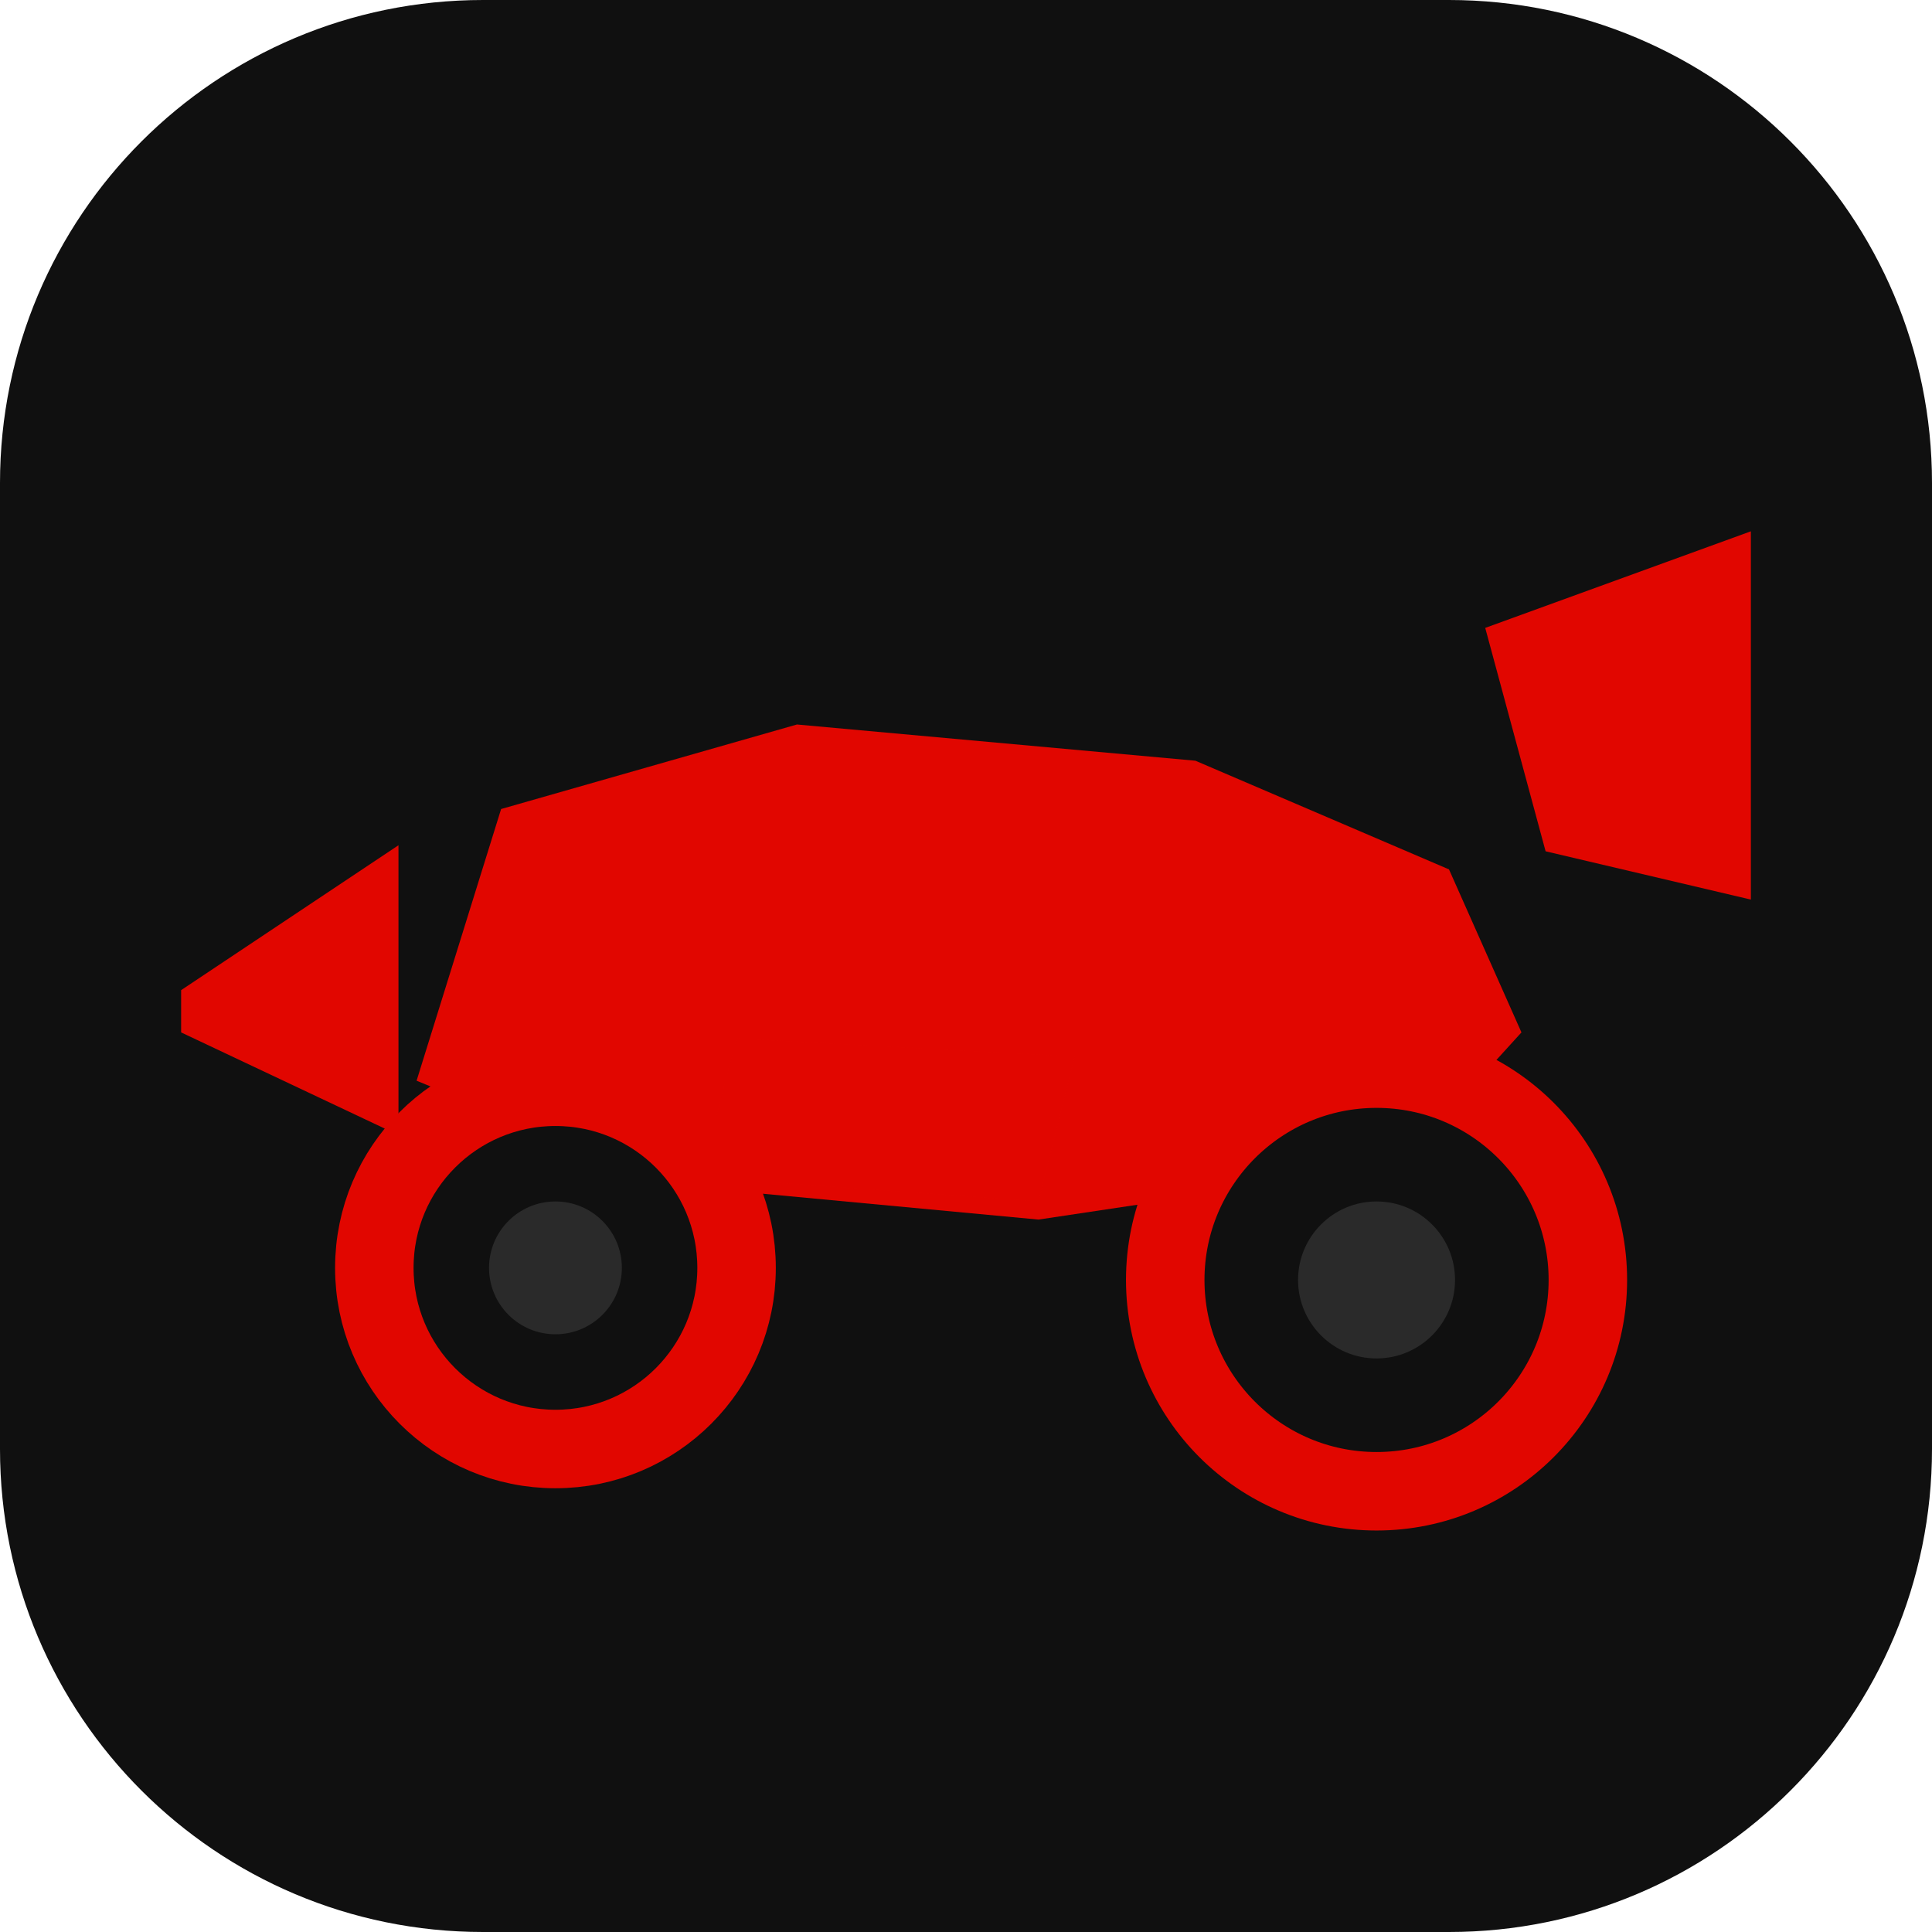
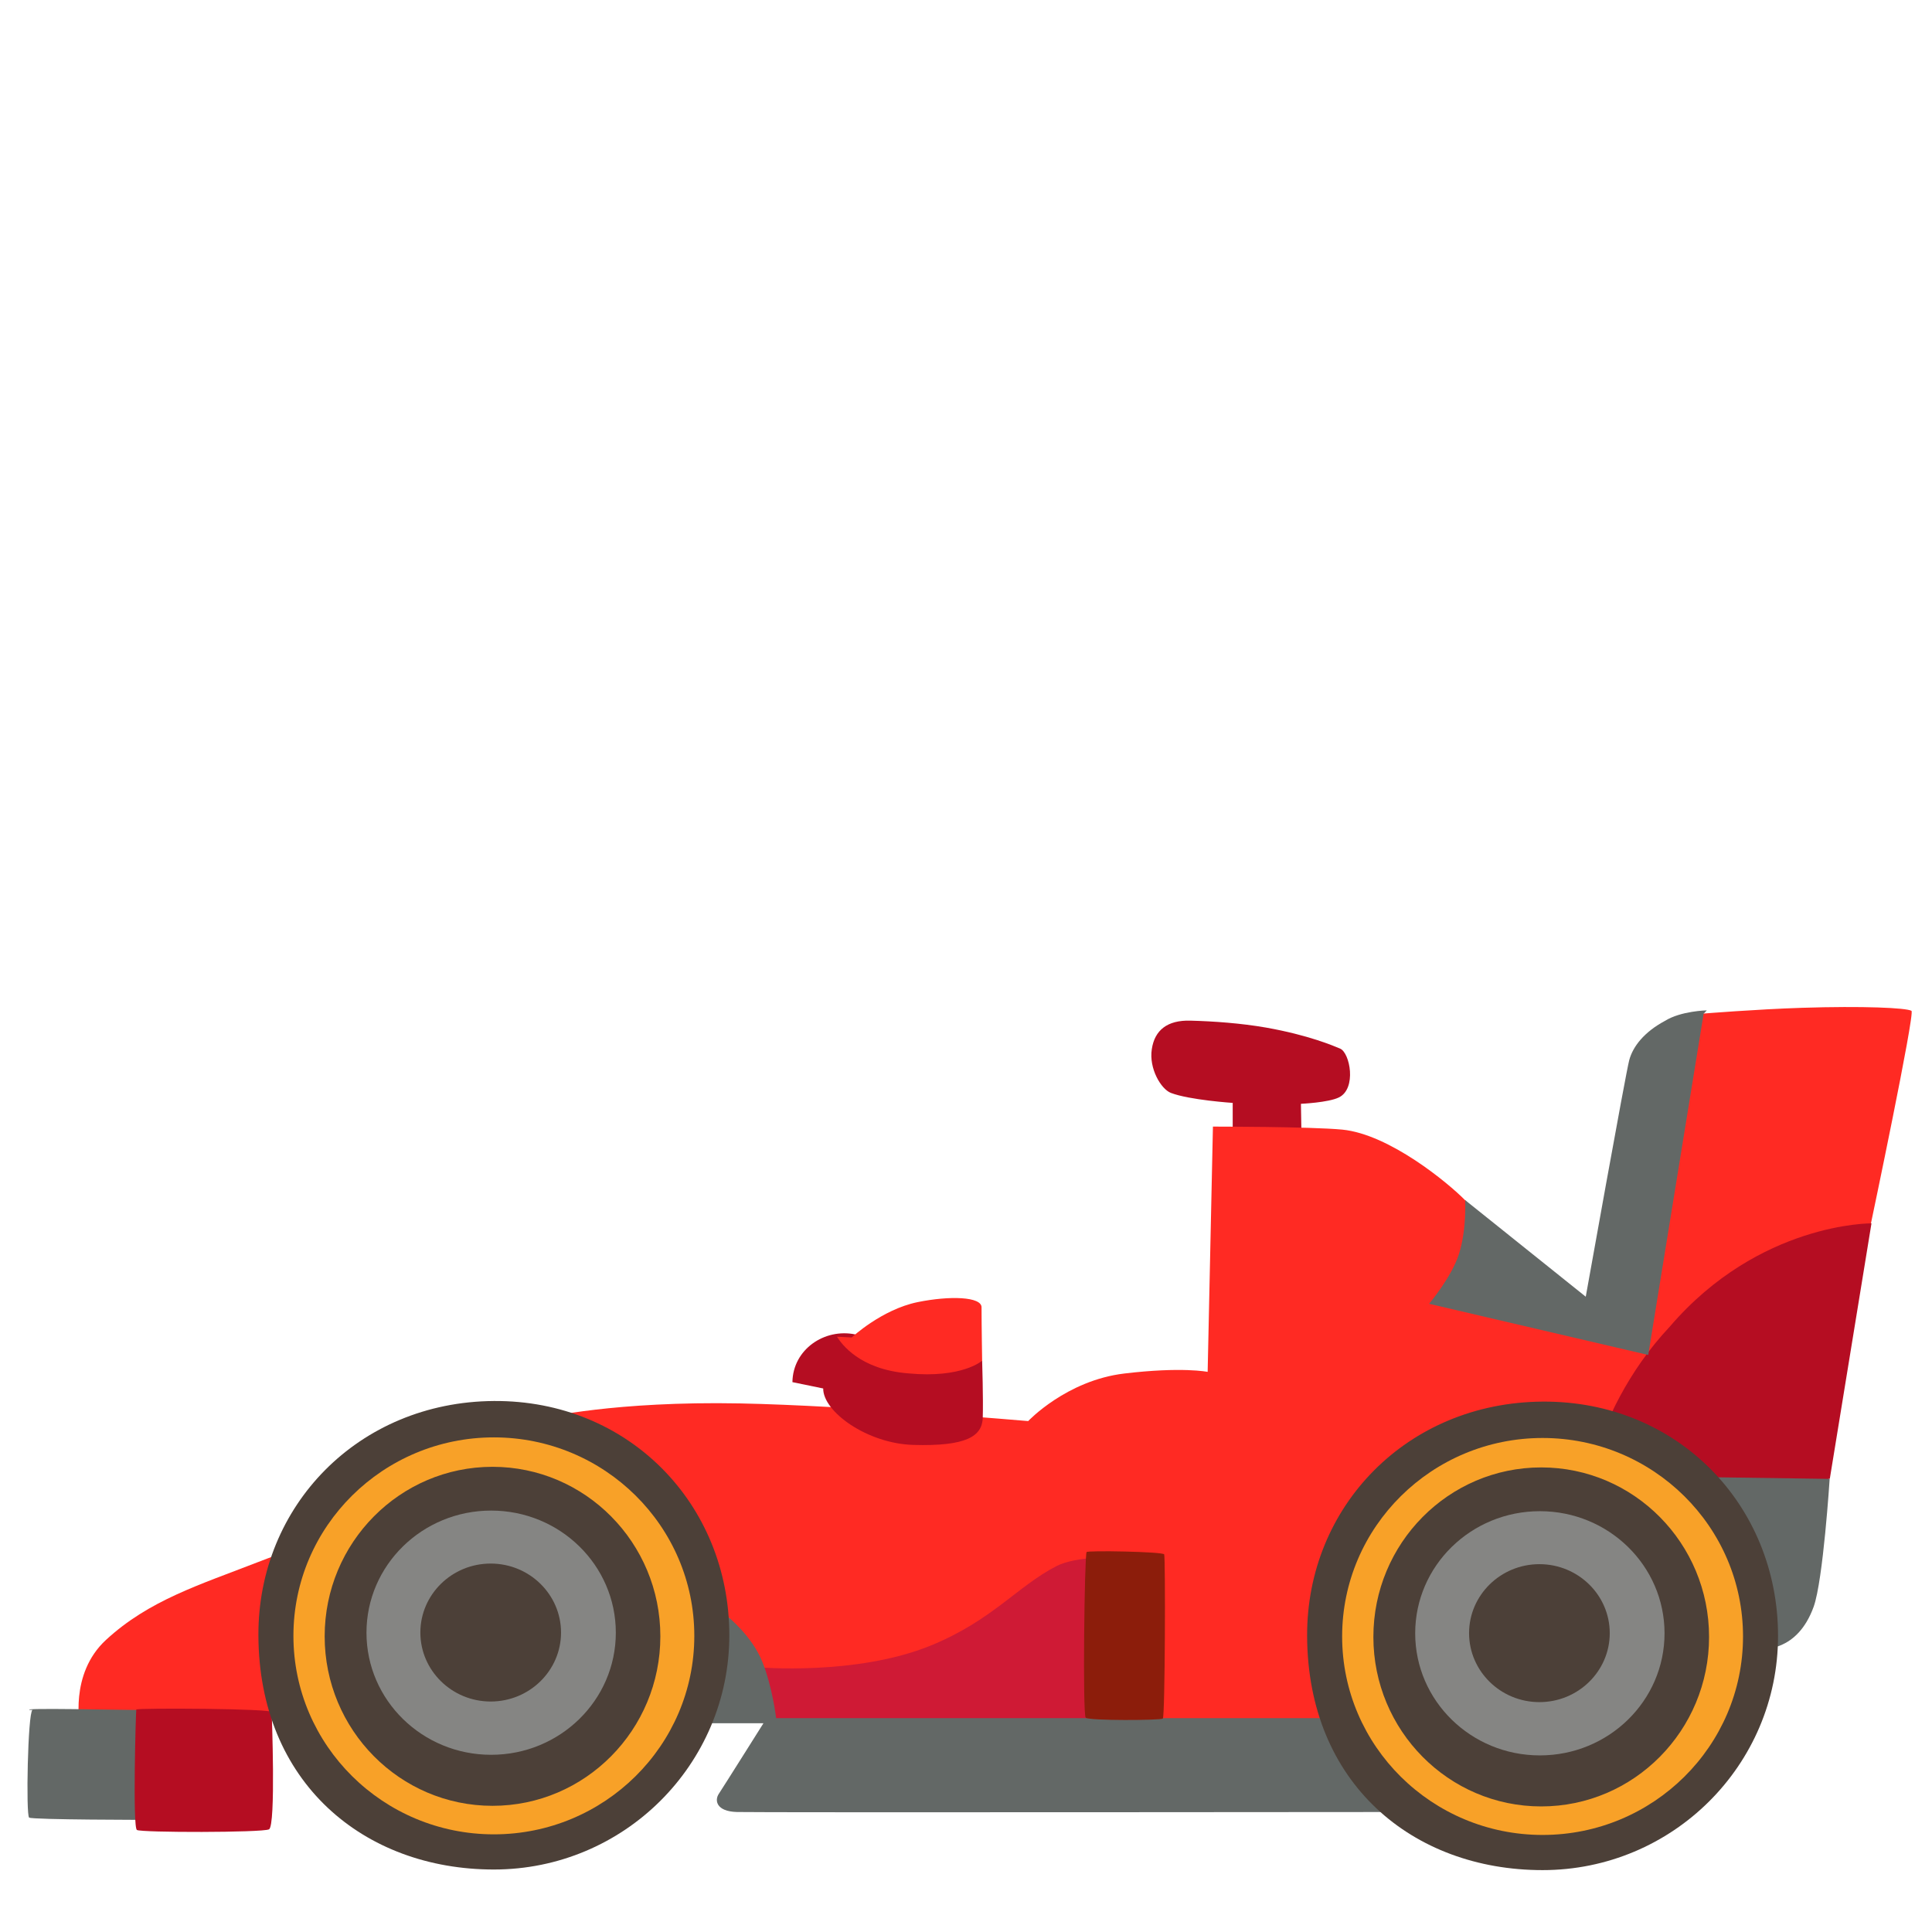
- <svg xmlns="http://www.w3.org/2000/svg" viewBox="0 0 32 32" role="img" aria-label="F1 race car">
-   <rect width="32" height="32" rx="8" fill="#101010" />
-   <g fill="#E10600">
-     <path d="M3 16.4 6.6 14 6.6 18.8 3 17.1z" />
-     <path d="M6.9 17.9 8.3 13.4 13.2 12 19.8 12.6 24 14.4 25.2 17.1 23.2 19.3 17.2 20.2 10.8 19.6 8.6 18.6z" />
-     <path d="M24.6 10.4 29 8.8 29 14.9 25.6 14.1z" />
-     <path d="M12.2 17.2 17.8 17.5 17.2 19.9 11.6 19.5z" opacity="0.9" />
-   </g>
-   <circle cx="9.2" cy="21" r="3" fill="#101010" stroke="#E10600" stroke-width="1.3" />
-   <circle cx="22.8" cy="21.2" r="3.5" fill="#101010" stroke="#E10600" stroke-width="1.3" />
-   <circle cx="9.2" cy="21" r="1.1" fill="#2a2a2a" />
-   <circle cx="22.8" cy="21.2" r="1.3" fill="#2a2a2a" />
+ <svg xmlns="http://www.w3.org/2000/svg" viewBox="0 0 128 128" role="img" aria-label="Racing car">
+   <path fill="#B50D22" d="M81.67 75.39v-2.32s-2.86-.19-4.09-.66c-.66-.25-1.47-1.62-1.27-2.9.19-1.27 1.04-1.93 2.55-1.89 1.54.04 3.36.17 5.02.46 2.82.5 4.47 1.21 4.9 1.39.66.27 1.12 2.66-.08 3.24-.7.34-2.51.42-2.51.42l.04 2.32h-5.56z" />
+   <path fill="#FF2A23" d="M5.31 114.43s-.75-3.51 1.71-5.78c2.85-2.63 6.2-3.65 10.08-5.16 3.39-1.32 8.51-2.87 8.51-2.87l10.46-6.69s4.67-1.11 12.96-.95c7.19.14 19.09 1.17 19.09 1.17s2.53-2.69 6.36-3.15c3.83-.46 5.53-.11 5.53-.11l.35-16.25s6.49 0 8.57.2c3.13.31 7.03 3.55 8.13 4.67c.29.3 6.15 6.61 6.15 6.61l3.71 1.74s5.21-20.47 5.95-20.71c.01 0 3.43-.28 6.51-.38 4.06-.13 6.92 0 7.26.2.25.15-2.69 14.11-2.69 14.11l-27.7 36.24s-39.32-1.04-39.56-1.39c-.23-.35-11.37-5.68-11.37-5.68s-27.38 3.13-27.84 3.36c-.46.23-12.17.77-12.17.77z" />
+   <path fill="#B50D22" d="M104.62 101.37l16.61-3.4 2.76-16.92s-7.43-.07-13.36 6.84c-5.63 6.01-6.01 13.48-6.01 13.48z" />
+   <path fill="#B50D22" d="M54.54 91.99c-.02 1.53 2.9 3.65 5.97 3.74 3.52.1 4.56-.57 4.6-1.8s-.04-3.77-.04-3.77l-8.4-1.75c-2.05-.43-4.14 1-4.17 3.16z" />
+   <path fill="#FF2A23" d="M56.43 88.61s1.98-1.85 4.36-2.34c2.15-.44 4.24-.36 4.24.34 0 1.19.04 3.54.04 3.54s-1.32 1.18-4.89.84c-3.24-.26-4.42-1.95-4.73-2.43z" />
+   <path fill="#CF1A35" d="M50.2 110.46s6.52.58 11.47-1.44c4.06-1.66 5.71-3.91 8.32-5.26 1.31-.68 3.96-.58 3.96-.58l1.17 11.79-22.36 1.57-2.34-3.51L50.2 110.46z" />
+   <path fill="#636866" d="M112.87 67.16l-3.67 22.61-14.52-3.39s1.49-1.76 1.98-3.3c.52-1.65.41-3.57.41-3.57l7.99 6.4s2.64-14.77 2.88-15.67c.24-.9.98-1.86 2.36-2.6 1.07-.67 2.78-.7 2.78-.7z" />
+   <path fill="#636866" d="M112.7 97.86l8.52.12s-.43 6.72-1.06 8.47c-1.09 3.02-3.4 2.78-3.4 2.78s-4.06-11.37-4.06-11.37z" />
+   <path fill="#636866" d="M2.15 113.29c-.31.2-.44 6.98-.22 7.13s7.97.15 7.97.15.2-7.28-.76-7.28-7.93-.15-7.15 0z" />
+   <path fill="#B50D22" d="M18 113.44s.29 7.54-.18 7.76c-.48.22-8.45.22-8.75.04-.29-.18-.07-7.87-.04-7.98.03-.11 9.15-.07 8.97.18z" />
+   <path fill="#636866" d="M46.42 114.17h4.16s-2.68 4.26-2.96 4.68c-.28.42-.18 1.16 1.2 1.2 1.37.04 44.47 0 44.47 0l-4.72-6.22H51.42s-.24-2.08-.93-3.77-2.27-2.95-2.27-2.95l-1.8 5.94z" />
+   <path fill="#8C1D0B" d="M71.99 102.83c-.14.19-.27 10.76-.06 10.97s4.96.18 5.11.06c.15-.12.18-10.7.09-10.88-.09-.18-5.14-.27-5.14-.15z" />
+   <path fill="#4C4038" d="M48.32 108.34c0 8.57-6.99 15.52-15.6 15.52s-15.57-5.76-15.6-15.52c-.03-8.57 6.63-15.46 15.6-15.52 8.93-.06 15.6 6.83 15.6 15.52z" />
+   <path fill="#F8A128" d="M32.72 95.23c-7.33 0-13.28 5.89-13.28 13.15s5.95 13.15 13.28 13.15 13.28-5.89 13.28-13.15-5.95-13.15-13.28-13.15zm-.09 24.41c-6.14 0-11.12-5.03-11.12-11.23 0-6.2 4.98-11.23 11.12-11.23s11.12 5.03 11.12 11.23-4.98 11.23-11.12 11.23z" />
+   <path fill="#858583" d="M32.54 100.08c-4.56 0-8.26 3.62-8.26 8.09s3.7 8.09 8.26 8.09 8.26-3.62 8.26-8.09-3.7-8.09-8.26-8.09zm-.03 12.65c-2.57 0-4.66-2.05-4.66-4.57s2.09-4.57 4.66-4.57 4.66 2.05 4.66 4.57-2.09 4.57-4.66 4.57z" />
+   <path fill="#4C4038" d="M117.8 108.38c0 8.57-6.99 15.52-15.6 15.52s-15.57-5.76-15.6-15.52c-.03-8.57 6.63-15.46 15.6-15.52 8.93-.06 15.6 6.85 15.6 15.52z" />
+   <path fill="#F8A128" d="M102.2 95.27c-7.33 0-13.28 5.89-13.28 13.15s5.95 13.15 13.28 13.15 13.28-5.89 13.28-13.15-5.95-13.15-13.28-13.15zm-.09 24.41c-6.14 0-11.12-5.03-11.12-11.23 0-6.2 4.98-11.23 11.12-11.23s11.12 5.03 11.12 11.23-4.98 11.23-11.12 11.23z" />
+   <path fill="#858583" d="M102.02 100.12c-4.56 0-8.26 3.62-8.26 8.09s3.7 8.09 8.26 8.09 8.26-3.62 8.26-8.09-3.7-8.09-8.26-8.09zm-.03 12.65c-2.57 0-4.66-2.05-4.66-4.57s2.09-4.57 4.66-4.57 4.66 2.05 4.66 4.57-2.09 4.57-4.66 4.57z" />
</svg>
